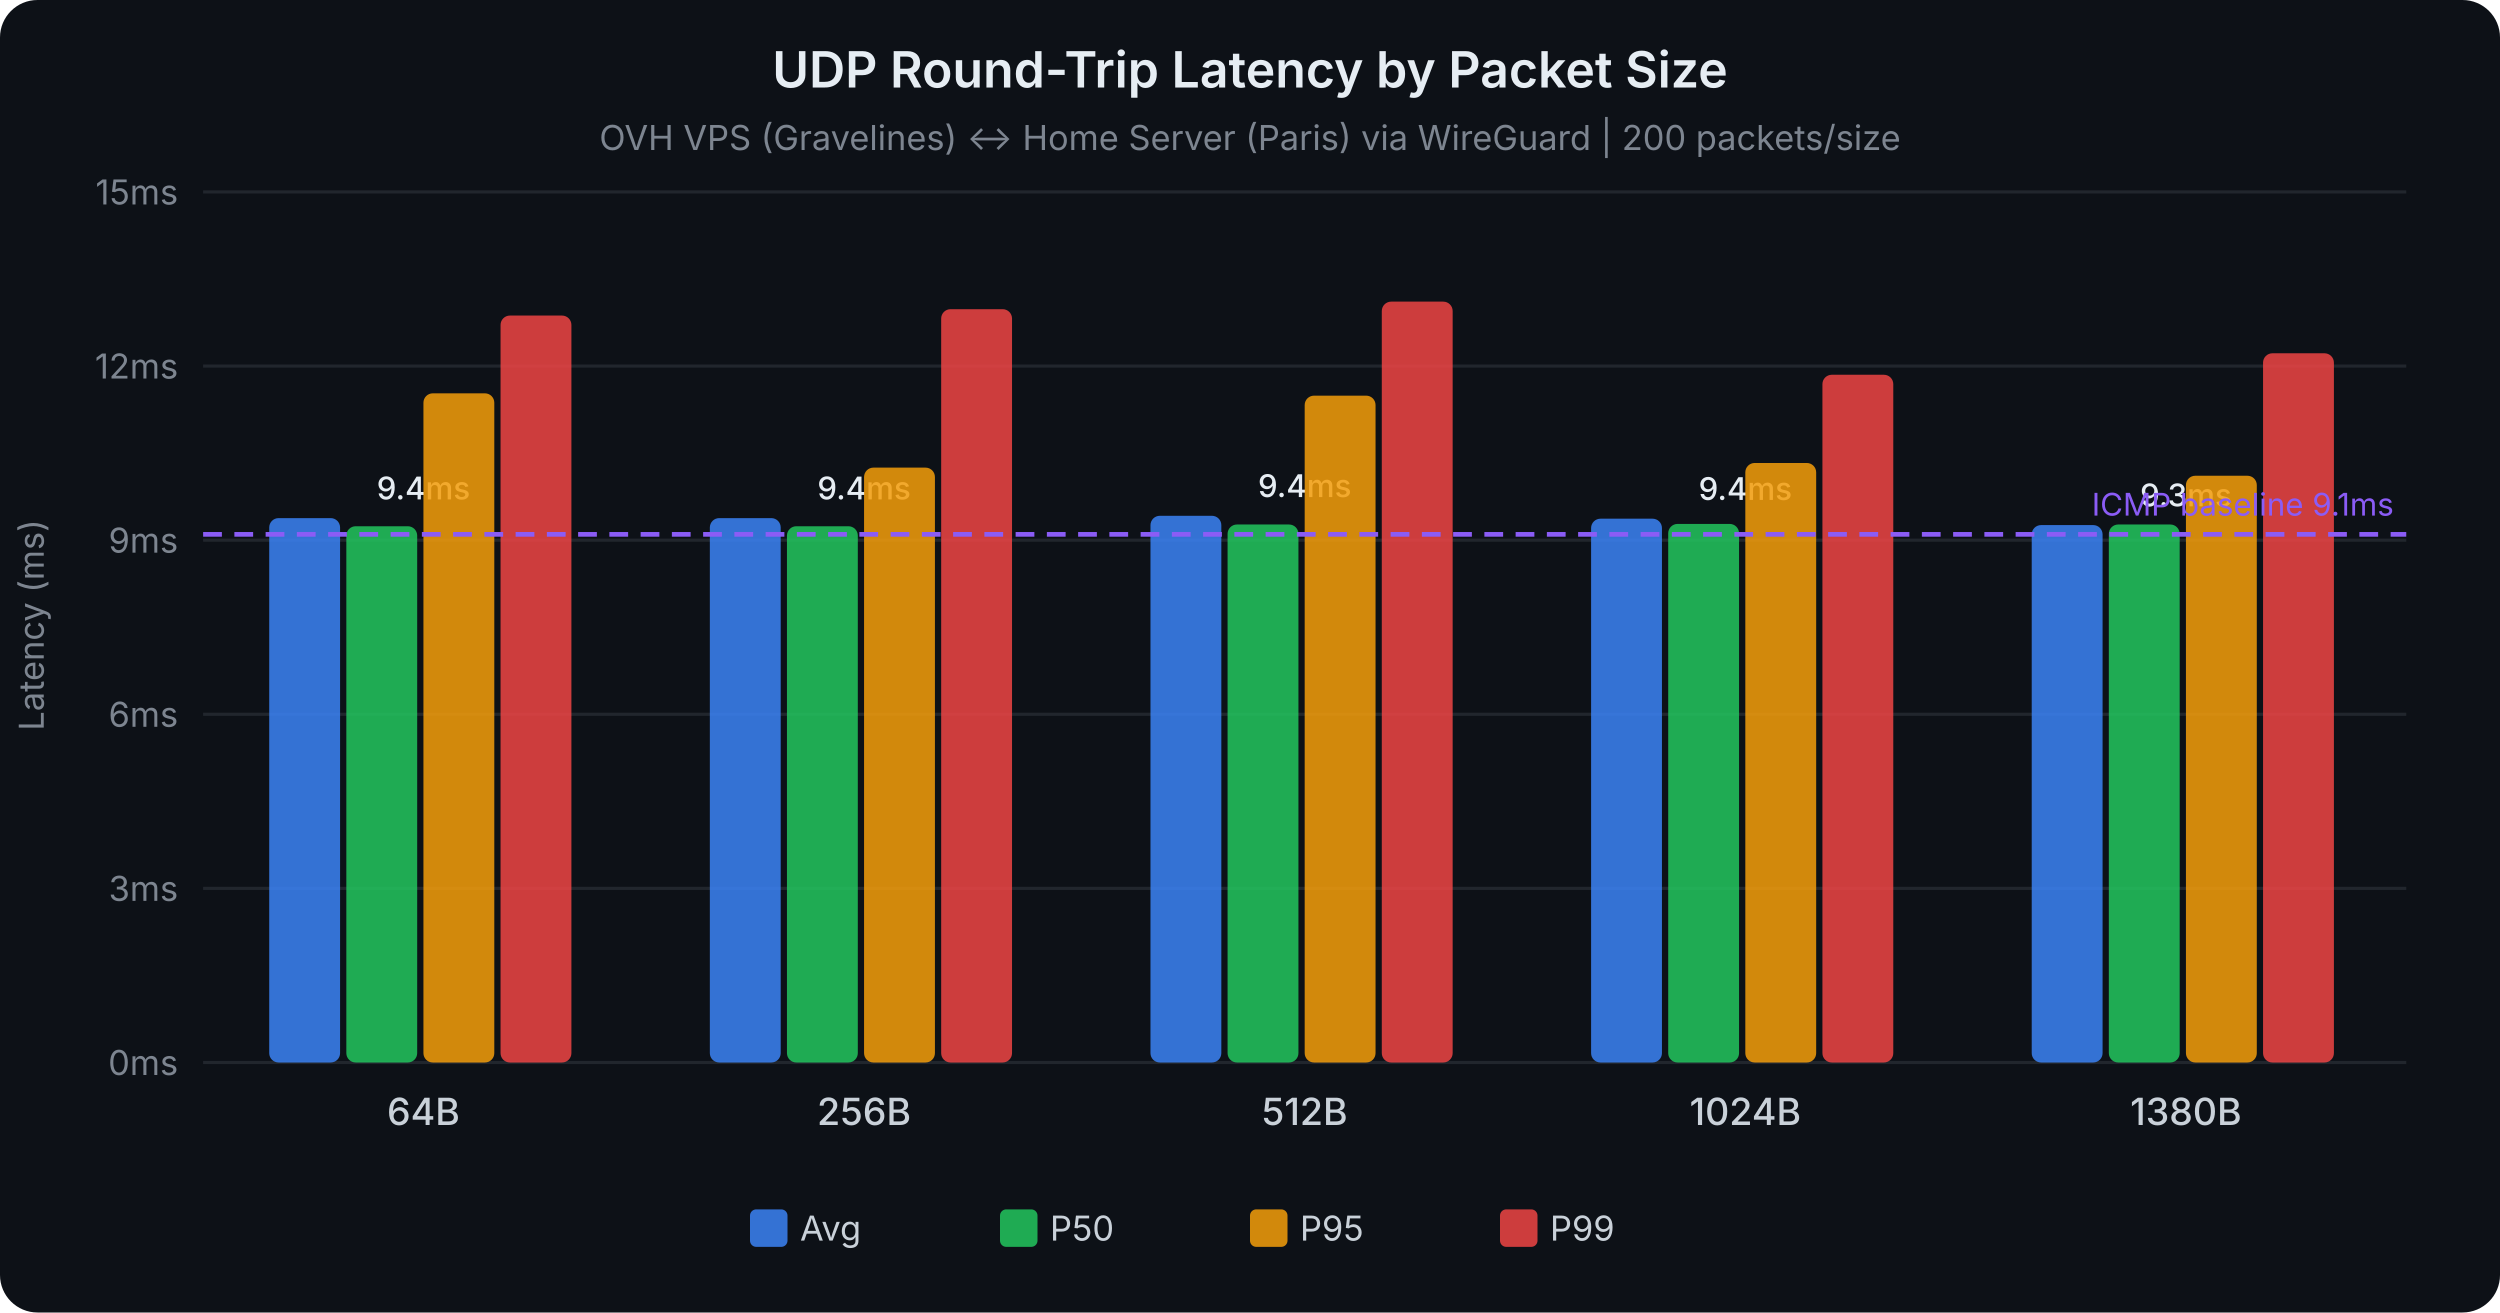
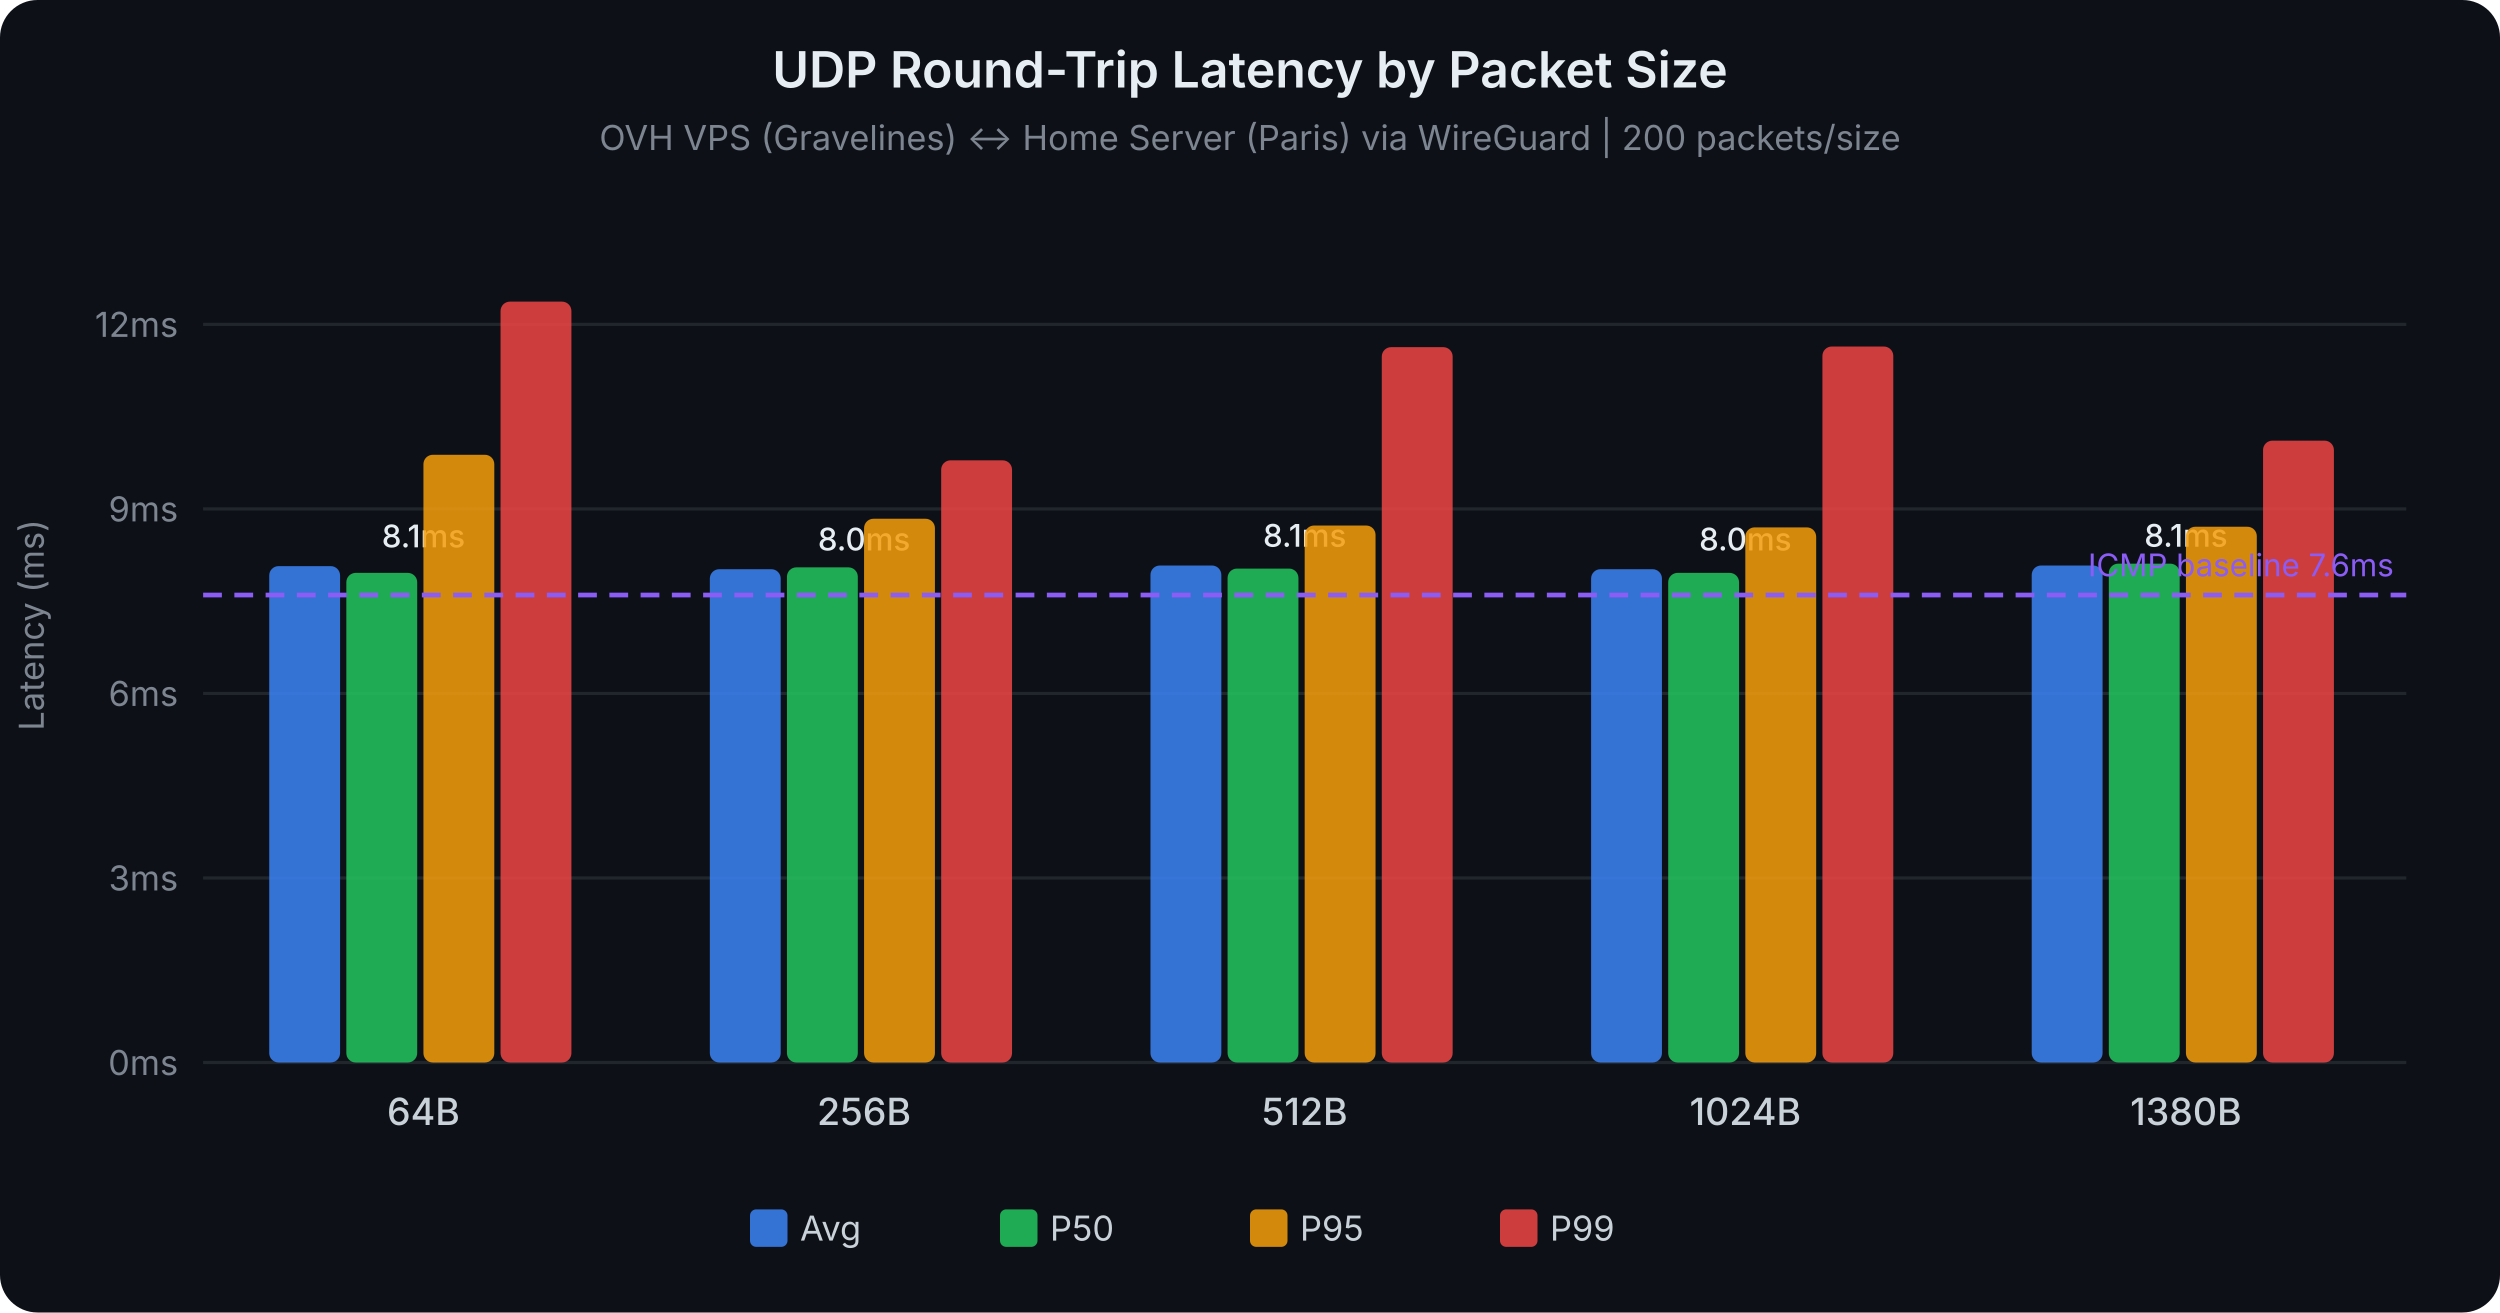
<svg xmlns="http://www.w3.org/2000/svg" viewBox="0 0 800 420" font-family="system-ui,-apple-system,sans-serif">
  <rect width="800" height="420" fill="#0d1117" rx="12" />
  <text x="400.0" y="28" text-anchor="middle" fill="#e6edf3" font-size="16" font-weight="600">UDP Round-Trip Latency by Packet Size</text>
  <text x="400.0" y="48" text-anchor="middle" fill="#7d8590" font-size="11">OVH VPS (Gravelines) ↔ Home Server (Paris) via WireGuard | 200 packets/size</text>
  <line x1="65" y1="340.0" x2="770" y2="340.0" stroke="#21262d" stroke-width="1" />
  <text x="57" y="344.0" text-anchor="end" fill="#7d8590" font-size="11">0ms</text>
-   <line x1="65" y1="284.284" x2="770" y2="284.284" stroke="#21262d" stroke-width="1" />
-   <text x="57" y="288.284" text-anchor="end" fill="#7d8590" font-size="11">3ms</text>
-   <line x1="65" y1="228.568" x2="770" y2="228.568" stroke="#21262d" stroke-width="1" />
-   <text x="57" y="232.568" text-anchor="end" fill="#7d8590" font-size="11">6ms</text>
-   <line x1="65" y1="172.852" x2="770" y2="172.852" stroke="#21262d" stroke-width="1" />
-   <text x="57" y="176.852" text-anchor="end" fill="#7d8590" font-size="11">9ms</text>
-   <line x1="65" y1="117.137" x2="770" y2="117.137" stroke="#21262d" stroke-width="1" />
-   <text x="57" y="121.137" text-anchor="end" fill="#7d8590" font-size="11">12ms</text>
-   <line x1="65" y1="61.421" x2="770" y2="61.421" stroke="#21262d" stroke-width="1" />
-   <text x="57" y="65.421" text-anchor="end" fill="#7d8590" font-size="11">15ms</text>
+   <line x1="65" y1="280.951" x2="770" y2="280.951" stroke="#21262d" stroke-width="1" />
+   <text x="57" y="284.951" text-anchor="end" fill="#7d8590" font-size="11">3ms</text>
+   <line x1="65" y1="221.902" x2="770" y2="221.902" stroke="#21262d" stroke-width="1" />
+   <text x="57" y="225.902" text-anchor="end" fill="#7d8590" font-size="11">6ms</text>
+   <line x1="65" y1="162.853" x2="770" y2="162.853" stroke="#21262d" stroke-width="1" />
+   <text x="57" y="166.853" text-anchor="end" fill="#7d8590" font-size="11">9ms</text>
+   <line x1="65" y1="103.804" x2="770" y2="103.804" stroke="#21262d" stroke-width="1" />
+   <text x="57" y="107.804" text-anchor="end" fill="#7d8590" font-size="11">12ms</text>
  <text x="14" y="200.0" text-anchor="middle" fill="#7d8590" font-size="11" transform="rotate(-90 14 200.0)">Latency (ms)</text>
-   <rect x="86.15" y="165.795" width="22.675" height="174.205" fill="#3b82f6" opacity="0.85" rx="3" ry="3" />
-   <text x="135.5" y="159.795" text-anchor="middle" fill="#e6edf3" font-size="10" font-weight="500">9.4ms</text>
-   <rect x="110.825" y="168.395" width="22.675" height="171.605" fill="#22c55e" opacity="0.85" rx="3" ry="3" />
-   <rect x="135.5" y="125.865" width="22.675" height="214.135" fill="#f59e0b" opacity="0.85" rx="3" ry="3" />
-   <rect x="160.175" y="100.979" width="22.675" height="239.021" fill="#ef4444" opacity="0.85" rx="3" ry="3" />
+   <rect x="86.15" y="181.158" width="22.675" height="158.842" fill="#3b82f6" opacity="0.85" rx="3" ry="3" />
+   <text x="135.5" y="175.158" text-anchor="middle" fill="#e6edf3" font-size="10" font-weight="500">8.1ms</text>
+   <rect x="110.825" y="183.324" width="22.675" height="156.676" fill="#22c55e" opacity="0.85" rx="3" ry="3" />
+   <rect x="135.5" y="145.532" width="22.675" height="194.468" fill="#f59e0b" opacity="0.85" rx="3" ry="3" />
+   <rect x="160.175" y="96.522" width="22.675" height="243.478" fill="#ef4444" opacity="0.85" rx="3" ry="3" />
  <text x="135.5" y="360" text-anchor="middle" fill="#c9d1d9" font-size="12" font-weight="500">64B</text>
-   <rect x="227.15" y="165.795" width="22.675" height="174.205" fill="#3b82f6" opacity="0.85" rx="3" ry="3" />
-   <text x="276.5" y="159.795" text-anchor="middle" fill="#e6edf3" font-size="10" font-weight="500">9.4ms</text>
-   <rect x="251.825" y="168.395" width="22.675" height="171.605" fill="#22c55e" opacity="0.85" rx="3" ry="3" />
-   <rect x="276.5" y="149.638" width="22.675" height="190.362" fill="#f59e0b" opacity="0.85" rx="3" ry="3" />
-   <rect x="301.175" y="98.936" width="22.675" height="241.064" fill="#ef4444" opacity="0.85" rx="3" ry="3" />
+   <rect x="227.15" y="182.143" width="22.675" height="157.857" fill="#3b82f6" opacity="0.85" rx="3" ry="3" />
+   <text x="276.5" y="176.143" text-anchor="middle" fill="#e6edf3" font-size="10" font-weight="500">8.0ms</text>
+   <rect x="251.825" y="181.552" width="22.675" height="158.448" fill="#22c55e" opacity="0.85" rx="3" ry="3" />
+   <rect x="276.5" y="166.003" width="22.675" height="173.997" fill="#f59e0b" opacity="0.85" rx="3" ry="3" />
+   <rect x="301.175" y="147.304" width="22.675" height="192.696" fill="#ef4444" opacity="0.85" rx="3" ry="3" />
  <text x="276.5" y="360" text-anchor="middle" fill="#c9d1d9" font-size="12" font-weight="500">256B</text>
-   <rect x="368.15" y="165.052" width="22.675" height="174.948" fill="#3b82f6" opacity="0.85" rx="3" ry="3" />
-   <text x="417.5" y="159.052" text-anchor="middle" fill="#e6edf3" font-size="10" font-weight="500">9.4ms</text>
-   <rect x="392.825" y="167.838" width="22.675" height="172.162" fill="#22c55e" opacity="0.85" rx="3" ry="3" />
-   <rect x="417.5" y="126.608" width="22.675" height="213.392" fill="#f59e0b" opacity="0.85" rx="3" ry="3" />
-   <rect x="442.175" y="96.522" width="22.675" height="243.478" fill="#ef4444" opacity="0.85" rx="3" ry="3" />
+   <rect x="368.15" y="180.962" width="22.675" height="159.038" fill="#3b82f6" opacity="0.85" rx="3" ry="3" />
+   <text x="417.5" y="174.962" text-anchor="middle" fill="#e6edf3" font-size="10" font-weight="500">8.1ms</text>
+   <rect x="392.825" y="181.946" width="22.675" height="158.054" fill="#22c55e" opacity="0.85" rx="3" ry="3" />
+   <rect x="417.5" y="168.168" width="22.675" height="171.832" fill="#f59e0b" opacity="0.85" rx="3" ry="3" />
+   <rect x="442.175" y="111.087" width="22.675" height="228.913" fill="#ef4444" opacity="0.85" rx="3" ry="3" />
  <text x="417.5" y="360" text-anchor="middle" fill="#c9d1d9" font-size="12" font-weight="500">512B</text>
-   <rect x="509.15" y="165.981" width="22.675" height="174.019" fill="#3b82f6" opacity="0.85" rx="3" ry="3" />
-   <text x="558.5" y="159.981" text-anchor="middle" fill="#e6edf3" font-size="10" font-weight="500">9.4ms</text>
-   <rect x="533.825" y="167.652" width="22.675" height="172.348" fill="#22c55e" opacity="0.85" rx="3" ry="3" />
-   <rect x="558.5" y="148.152" width="22.675" height="191.848" fill="#f59e0b" opacity="0.85" rx="3" ry="3" />
-   <rect x="583.175" y="119.922" width="22.675" height="220.078" fill="#ef4444" opacity="0.85" rx="3" ry="3" />
+   <rect x="509.15" y="182.143" width="22.675" height="157.857" fill="#3b82f6" opacity="0.85" rx="3" ry="3" />
+   <text x="558.5" y="176.143" text-anchor="middle" fill="#e6edf3" font-size="10" font-weight="500">8.0ms</text>
+   <rect x="533.825" y="183.324" width="22.675" height="156.676" fill="#22c55e" opacity="0.85" rx="3" ry="3" />
+   <rect x="558.5" y="168.758" width="22.675" height="171.242" fill="#f59e0b" opacity="0.85" rx="3" ry="3" />
+   <rect x="583.175" y="110.89" width="22.675" height="229.11" fill="#ef4444" opacity="0.85" rx="3" ry="3" />
  <text x="558.5" y="360" text-anchor="middle" fill="#c9d1d9" font-size="12" font-weight="500">1024B</text>
-   <rect x="650.15" y="168.024" width="22.675" height="171.976" fill="#3b82f6" opacity="0.85" rx="3" ry="3" />
-   <text x="699.5" y="162.024" text-anchor="middle" fill="#e6edf3" font-size="10" font-weight="500">9.3ms</text>
-   <rect x="674.825" y="167.838" width="22.675" height="172.162" fill="#22c55e" opacity="0.85" rx="3" ry="3" />
-   <rect x="699.5" y="152.238" width="22.675" height="187.762" fill="#f59e0b" opacity="0.85" rx="3" ry="3" />
-   <rect x="724.175" y="113.051" width="22.675" height="226.949" fill="#ef4444" opacity="0.85" rx="3" ry="3" />
+   <rect x="650.15" y="180.962" width="22.675" height="159.038" fill="#3b82f6" opacity="0.85" rx="3" ry="3" />
+   <text x="699.5" y="174.962" text-anchor="middle" fill="#e6edf3" font-size="10" font-weight="500">8.1ms</text>
+   <rect x="674.825" y="180.371" width="22.675" height="159.629" fill="#22c55e" opacity="0.85" rx="3" ry="3" />
+   <rect x="699.5" y="168.561" width="22.675" height="171.439" fill="#f59e0b" opacity="0.85" rx="3" ry="3" />
+   <rect x="724.175" y="141.005" width="22.675" height="198.995" fill="#ef4444" opacity="0.85" rx="3" ry="3" />
  <text x="699.5" y="360" text-anchor="middle" fill="#c9d1d9" font-size="12" font-weight="500">1380B</text>
  <rect x="240.0" y="387" width="12" height="12" fill="#3b82f6" opacity="0.85" rx="2" />
  <text x="256.0" y="397" fill="#c9d1d9" font-size="11">Avg</text>
  <rect x="320.0" y="387" width="12" height="12" fill="#22c55e" opacity="0.85" rx="2" />
  <text x="336.0" y="397" fill="#c9d1d9" font-size="11">P50</text>
  <rect x="400.0" y="387" width="12" height="12" fill="#f59e0b" opacity="0.85" rx="2" />
  <text x="416.0" y="397" fill="#c9d1d9" font-size="11">P95</text>
  <rect x="480.0" y="387" width="12" height="12" fill="#ef4444" opacity="0.85" rx="2" />
  <text x="496.0" y="397" fill="#c9d1d9" font-size="11">P99</text>
-   <line x1="65" y1="170.995" x2="770" y2="170.995" stroke="#8b5cf6" stroke-width="1.5" stroke-dasharray="6 4" />
-   <text x="766" y="164.995" text-anchor="end" fill="#8b5cf6" font-size="10">ICMP baseline 9.1ms</text>
+   <line x1="65" y1="190.409" x2="770" y2="190.409" stroke="#8b5cf6" stroke-width="1.5" stroke-dasharray="6 4" />
+   <text x="766" y="184.409" text-anchor="end" fill="#8b5cf6" font-size="10">ICMP baseline 7.6ms</text>
</svg>
